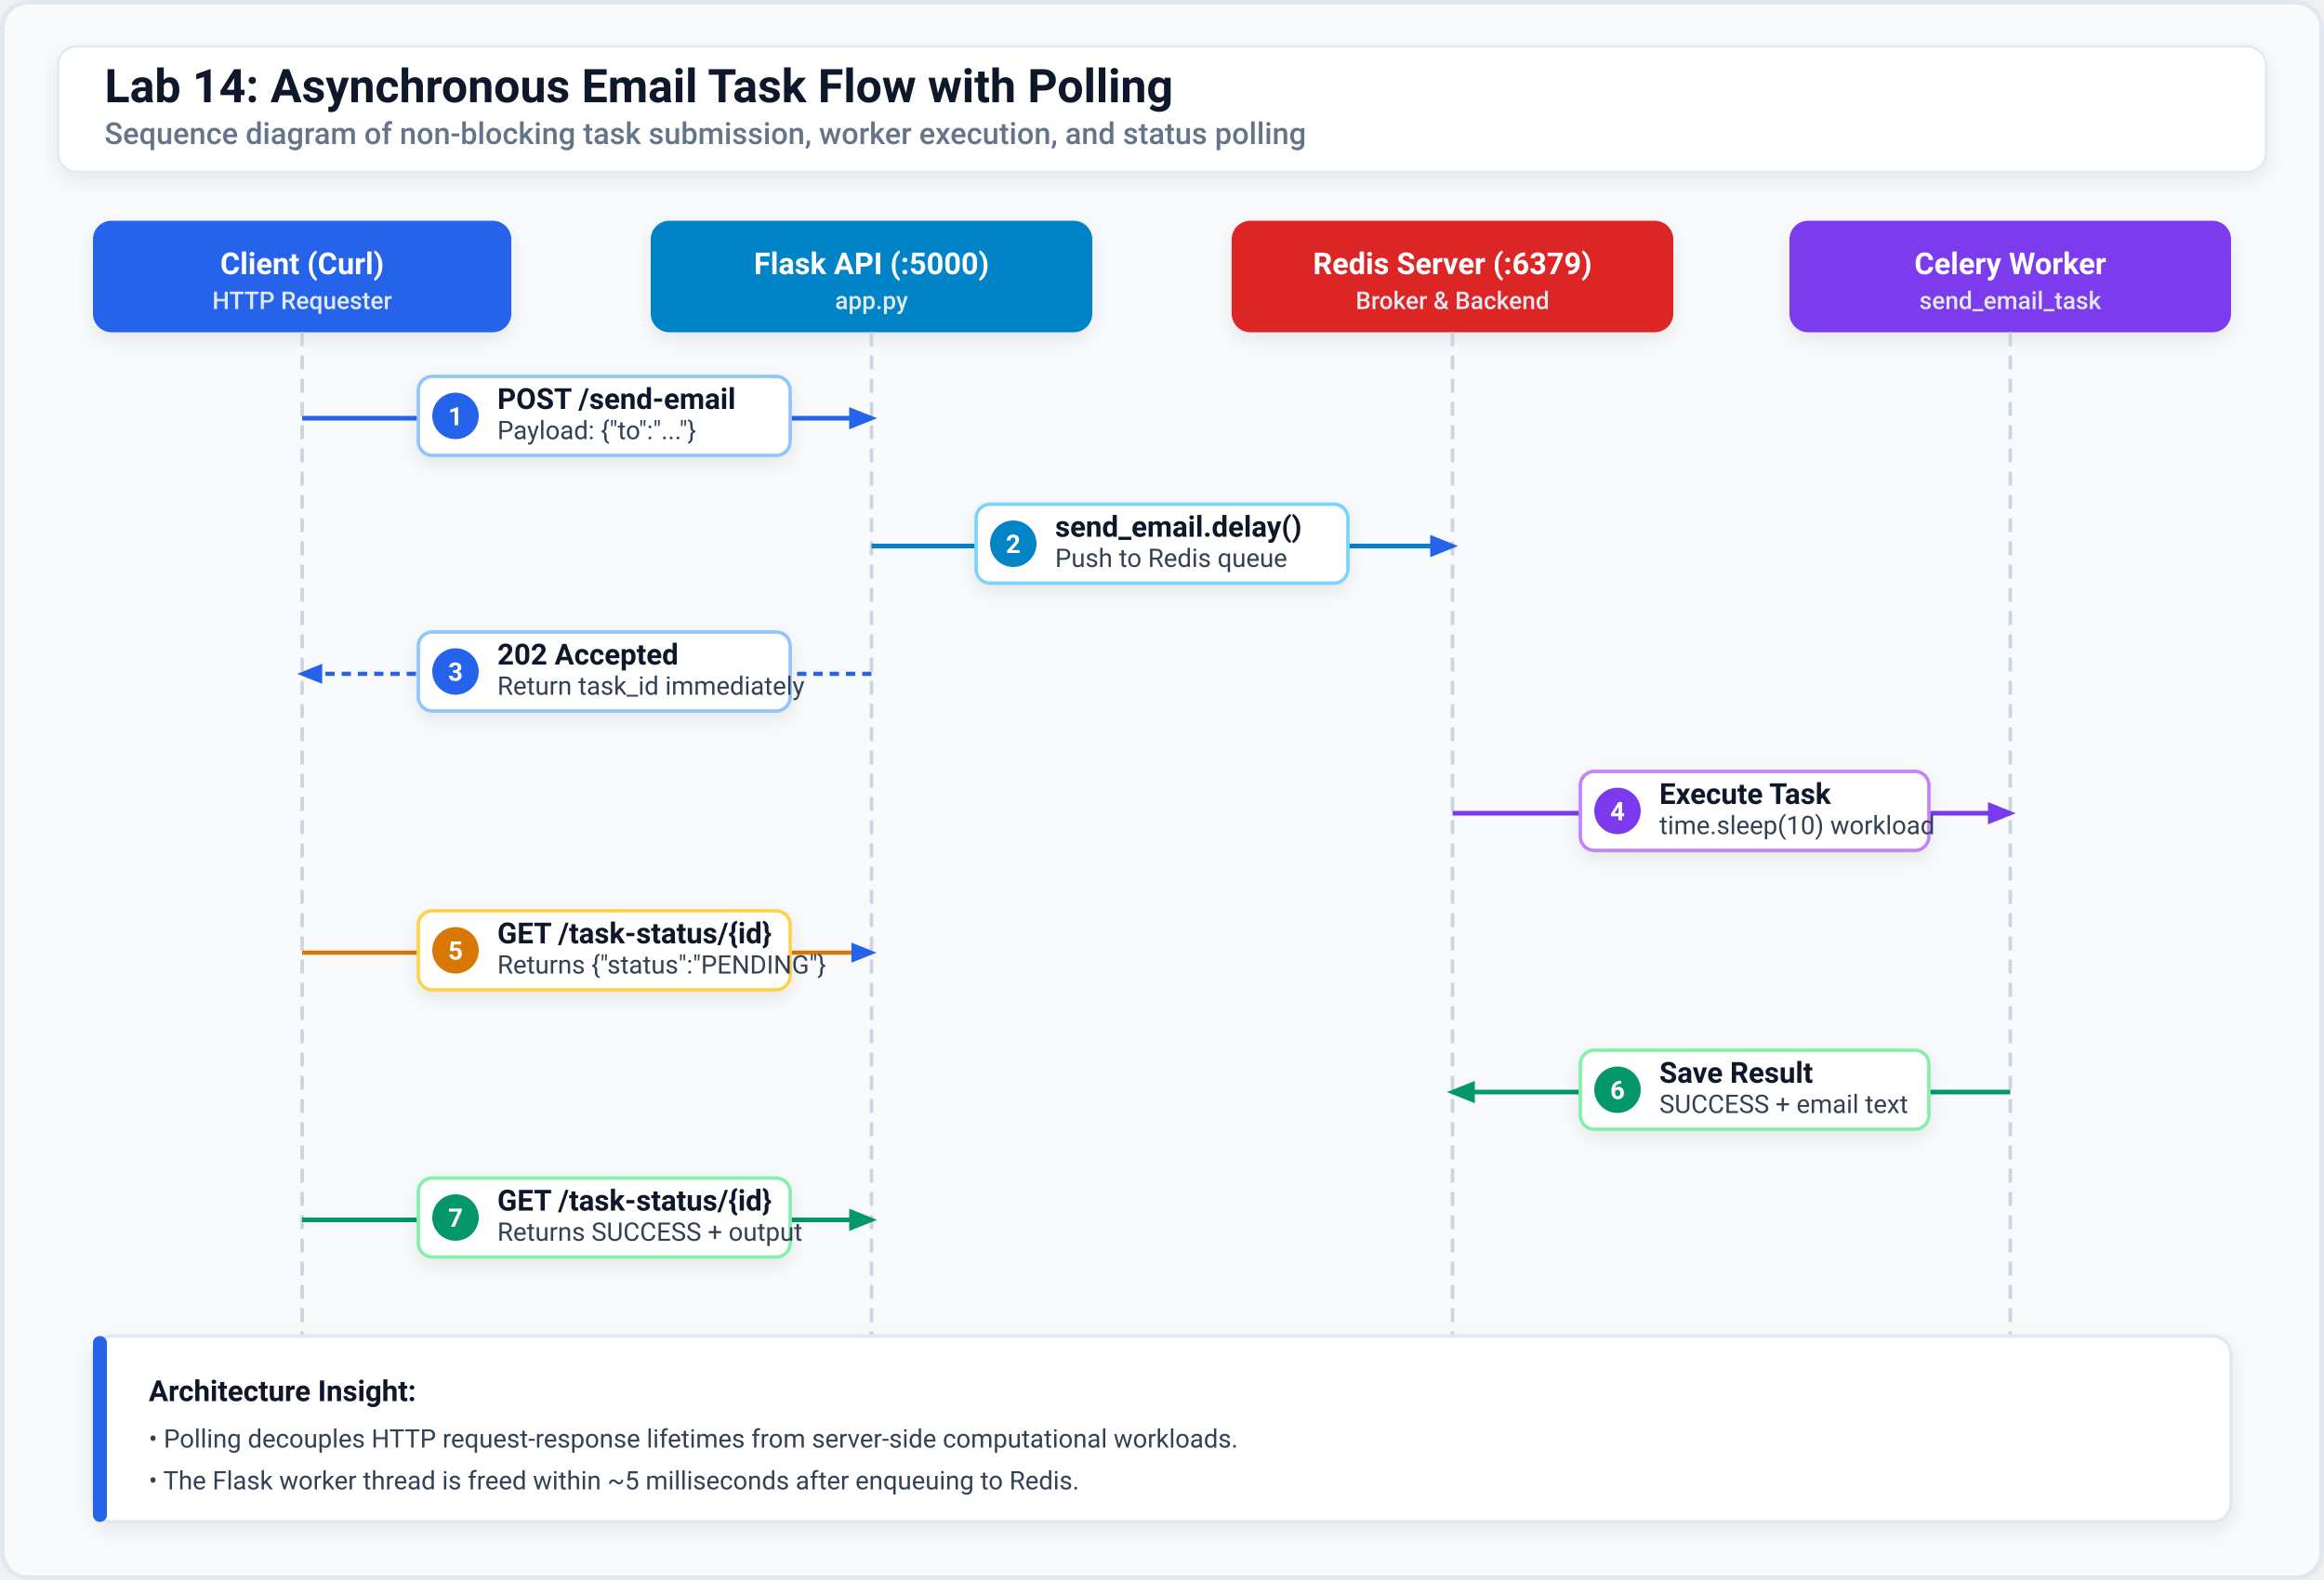
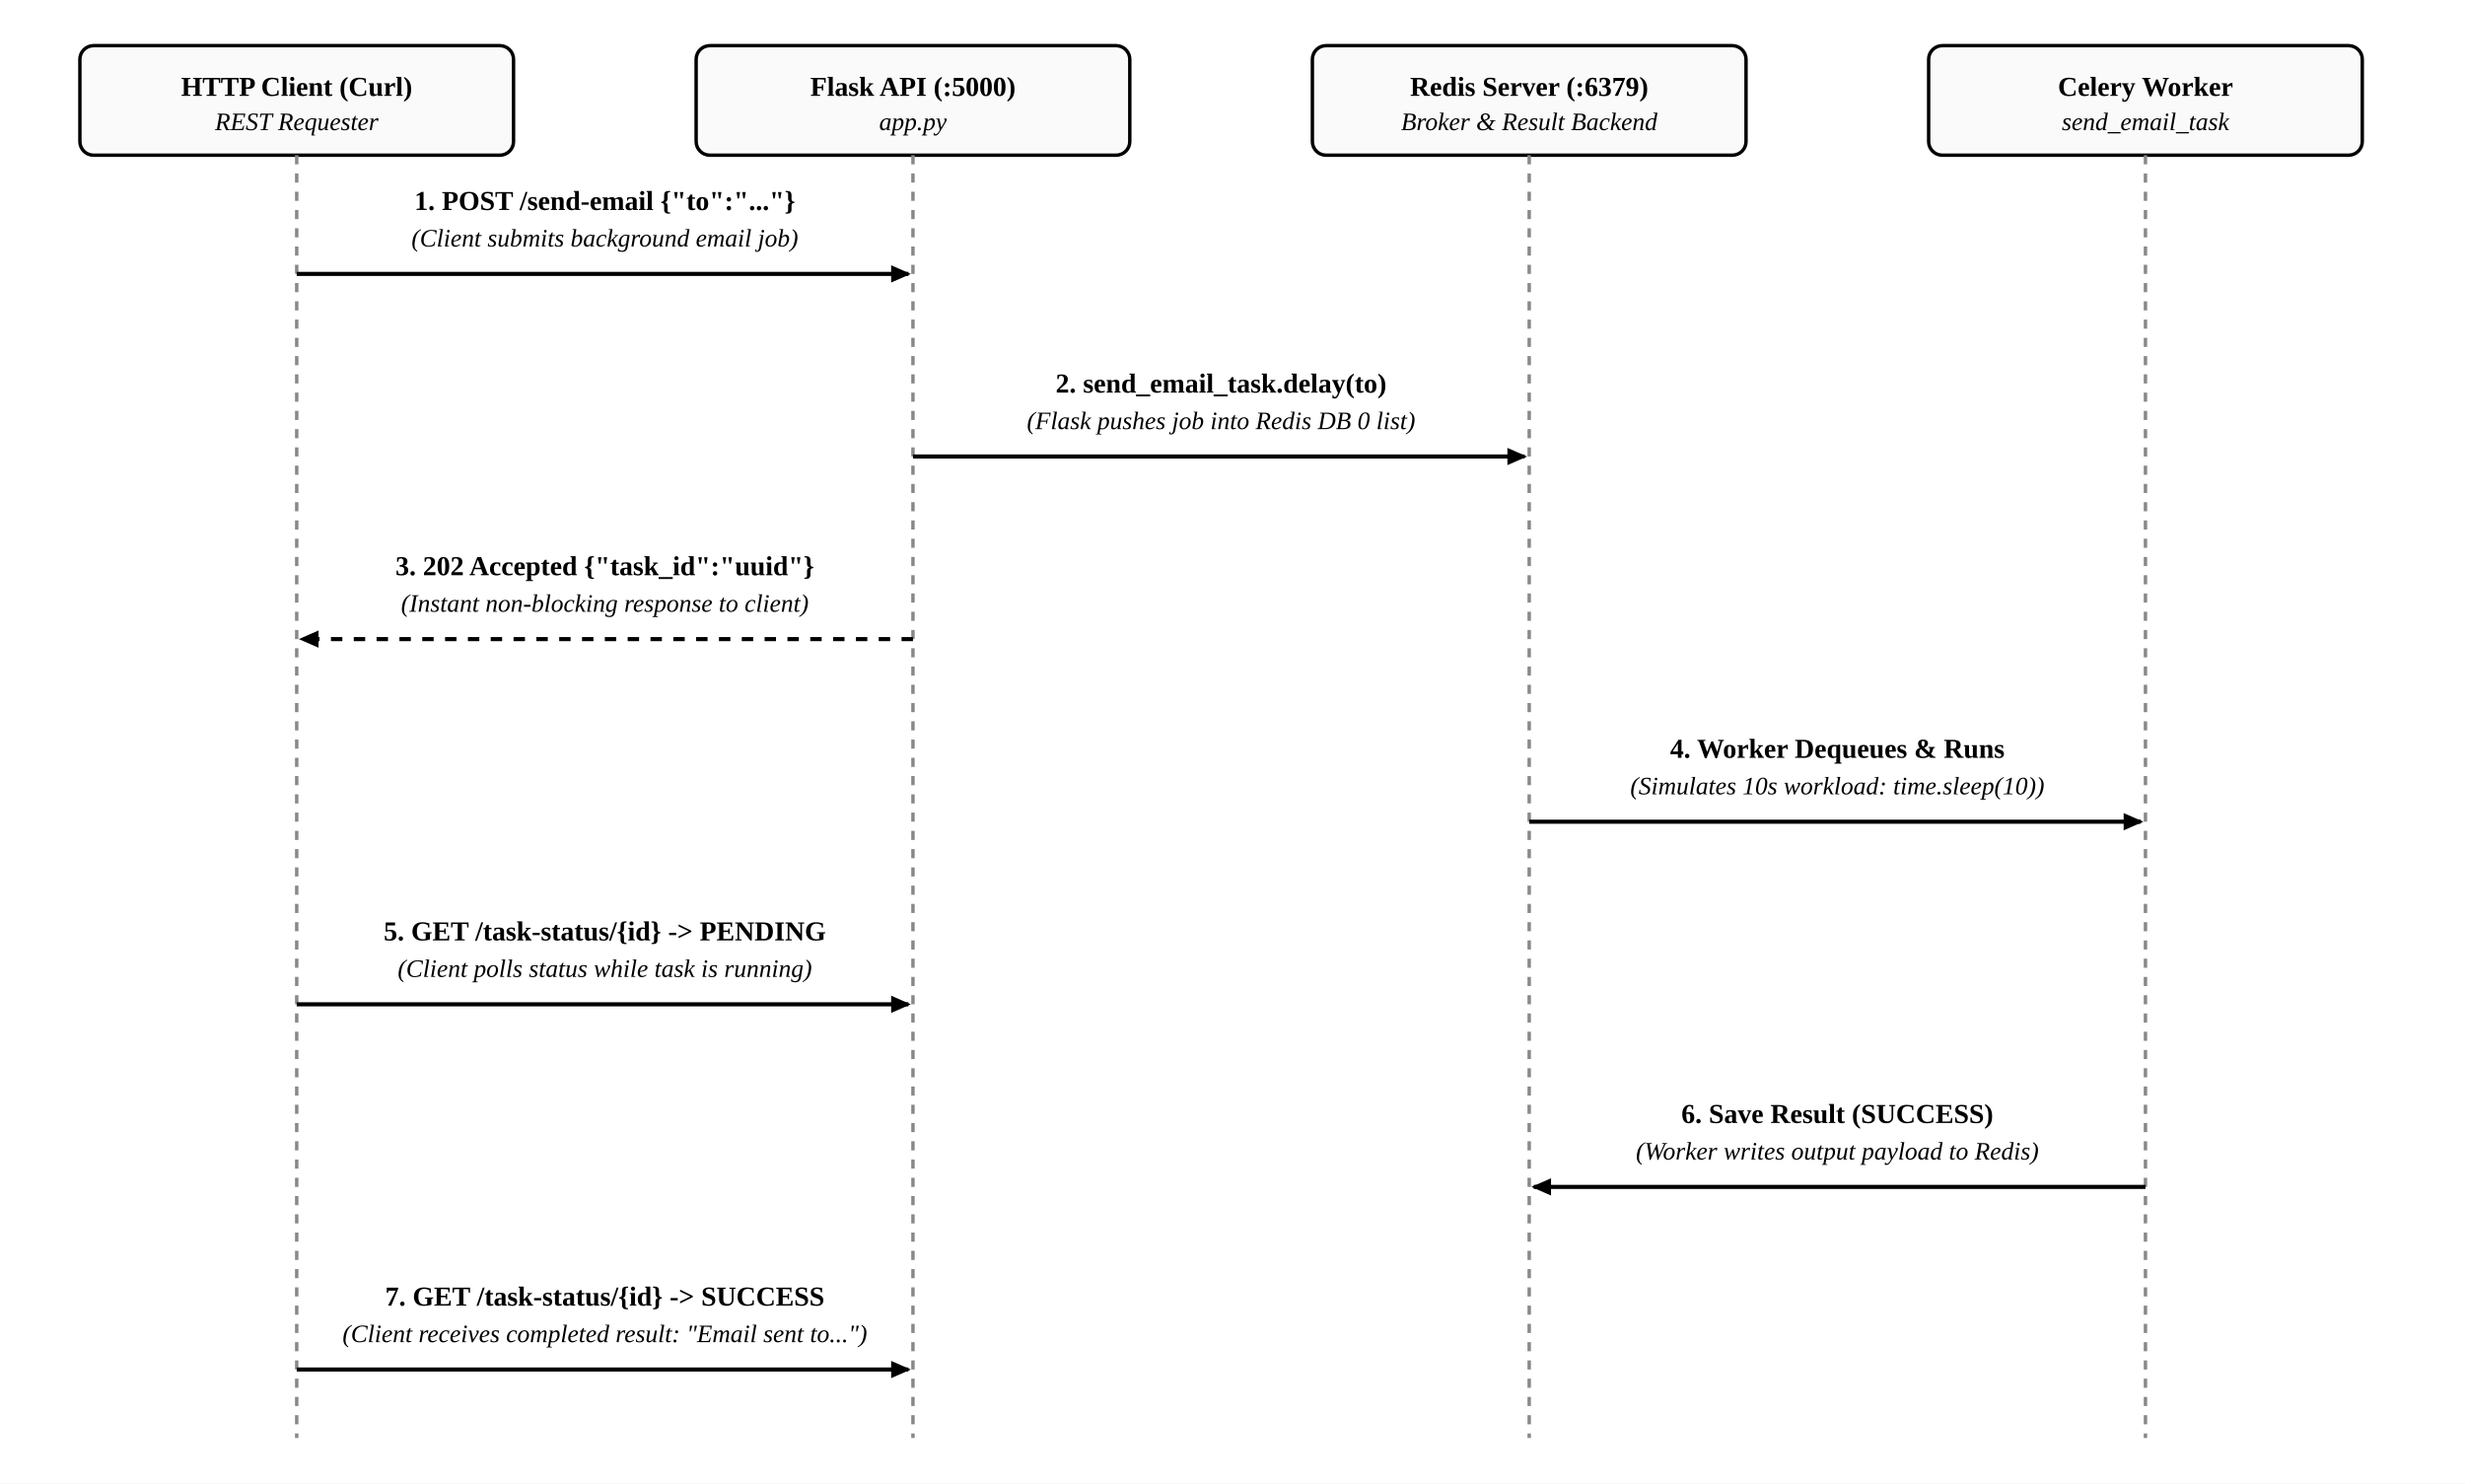
- <svg xmlns="http://www.w3.org/2000/svg" viewBox="0 0 1000 680" width="100%" height="100%">
+ <svg xmlns="http://www.w3.org/2000/svg" viewBox="0 0 1080 650" width="1080" height="650">
  <defs>
    <style>
-       .font-sans { font-family: -apple-system, BlinkMacSystemFont, "Segoe UI", Roboto, Helvetica, Arial, sans-serif; }
-       .title { font-size: 20px; font-weight: 700; fill: #0f172a; }
-       .subtitle { font-size: 13px; font-weight: 500; fill: #64748b; }
-       .actor-title { font-size: 13px; font-weight: 700; fill: #ffffff; }
-       .actor-sub { font-size: 10.5px; font-weight: 500; fill: #e2e8f0; }
-       .step-num { font-size: 11px; font-weight: 700; fill: #ffffff; }
-       .step-title { font-size: 12.5px; font-weight: 700; fill: #0f172a; }
-       .step-desc { font-size: 11px; font-weight: 400; fill: #334155; }
-       .lifeline { stroke: #cbd5e1; stroke-width: 1.5; stroke-dasharray: 6 4; }
+       text {
+         font-family: "Times New Roman", Times, "Liberation Serif", serif;
+         fill: #000000;
+       }
+       .title-text {
+         font-size: 15px;
+         font-weight: bold;
+         fill: #000000;
+       }
+       .subtitle-text {
+         font-size: 11px;
+         font-style: italic;
+         fill: #000000;
+       }
+       .section-heading {
+         font-size: 12px;
+         font-weight: bold;
+         fill: #000000;
+       }
+       .code-font {
+         font-family: "Times New Roman", Times, "Liberation Serif", serif;
+         font-size: 11px;
+         fill: #000000;
+       }
+       .body-text {
+         font-size: 11px;
+         fill: #000000;
+       }
+       .arrow-label {
+         font-size: 11px;
+         font-weight: bold;
+         fill: #000000;
+       }
+       .arrow-sub {
+         font-size: 10px;
+         font-style: italic;
+         fill: #000000;
+       }
+       .flow-step-title {
+         font-size: 12px;
+         font-weight: bold;
+         fill: #000000;
+       }
+       .flow-step-sub {
+         font-size: 11px;
+         font-style: italic;
+         fill: #000000;
+       }
    </style>
-     <filter id="shadow" x="-5%" y="-5%" width="110%" height="110%" filterUnits="userSpaceOnUse">
-       <feDropShadow dx="0" dy="3" stdDeviation="4" flood-color="#0f172a" flood-opacity="0.08" />
-     </filter>
-     <marker id="arr-blue" viewBox="0 0 10 10" refX="8" refY="5" markerWidth="6" markerHeight="6" orient="auto-start-reverse">
-       <path d="M 0 1 L 10 5 L 0 9 z" fill="#2563eb" />
-     </marker>
-     <marker id="arr-purple" viewBox="0 0 10 10" refX="8" refY="5" markerWidth="6" markerHeight="6" orient="auto-start-reverse">
-       <path d="M 0 1 L 10 5 L 0 9 z" fill="#7c3aed" />
-     </marker>
-     <marker id="arr-green" viewBox="0 0 10 10" refX="8" refY="5" markerWidth="6" markerHeight="6" orient="auto-start-reverse">
-       <path d="M 0 1 L 10 5 L 0 9 z" fill="#059669" />
+     <marker id="arr-black" viewBox="0 0 10 10" refX="7" refY="5" markerWidth="6" markerHeight="6" orient="auto-start-reverse">
+       <path d="M 0 1.5 L 8 5 L 0 8.5 z" fill="#000000" />
    </marker>
  </defs>
-   <rect width="1000" height="680" fill="#f8fafc" rx="12" />
-   <rect x="1" y="1" width="998" height="678" fill="none" stroke="#e2e8f0" stroke-width="2" rx="11" />
-   <rect x="25" y="20" width="950" height="54" rx="8" fill="#ffffff" stroke="#e2e8f0" stroke-width="1" filter="url(#shadow)" />
-   <text x="45" y="44" class="font-sans title">Lab 14: Asynchronous Email Task Flow with Polling</text>
-   <text x="45" y="62" class="font-sans subtitle">Sequence diagram of non-blocking task submission, worker execution, and status polling</text>
-   <g transform="translate(40, 95)">
-     <rect width="180" height="48" rx="8" fill="#2563eb" filter="url(#shadow)" />
-     <text x="90" y="23" text-anchor="middle" class="font-sans actor-title">Client (Curl)</text>
-     <text x="90" y="38" text-anchor="middle" class="font-sans actor-sub">HTTP Requester</text>
-     <line x1="90" y1="48" x2="90" y2="550" class="lifeline" />
-   </g>
-   <g transform="translate(280, 95)">
-     <rect width="190" height="48" rx="8" fill="#0284c7" filter="url(#shadow)" />
-     <text x="95" y="23" text-anchor="middle" class="font-sans actor-title">Flask API (:5000)</text>
-     <text x="95" y="38" text-anchor="middle" class="font-sans actor-sub">app.py</text>
-     <line x1="95" y1="48" x2="95" y2="550" class="lifeline" />
-   </g>
-   <g transform="translate(530, 95)">
-     <rect width="190" height="48" rx="8" fill="#dc2626" filter="url(#shadow)" />
-     <text x="95" y="23" text-anchor="middle" class="font-sans actor-title">Redis Server (:6379)</text>
-     <text x="95" y="38" text-anchor="middle" class="font-sans actor-sub">Broker &amp; Backend</text>
-     <line x1="95" y1="48" x2="95" y2="550" class="lifeline" />
-   </g>
-   <g transform="translate(770, 95)">
-     <rect width="190" height="48" rx="8" fill="#7c3aed" filter="url(#shadow)" />
-     <text x="95" y="23" text-anchor="middle" class="font-sans actor-title">Celery Worker</text>
-     <text x="95" y="38" text-anchor="middle" class="font-sans actor-sub">send_email_task</text>
-     <line x1="95" y1="48" x2="95" y2="550" class="lifeline" />
-   </g>
-   <g transform="translate(0, 160)">
-     <line x1="130" y1="20" x2="375" y2="20" stroke="#2563eb" stroke-width="2" marker-end="url(#arr-blue)" />
-     <rect x="180" y="2" width="160" height="34" rx="6" fill="#ffffff" stroke="#93c5fd" stroke-width="1.5" filter="url(#shadow)" />
-     <circle cx="196" cy="19" r="10" fill="#2563eb" />
-     <text x="196" y="23" text-anchor="middle" class="font-sans step-num">1</text>
-     <text x="214" y="16" class="font-sans step-title" fill="#1e40af">POST /send-email</text>
-     <text x="214" y="29" class="font-sans step-desc">Payload: {"to":"..."}</text>
-   </g>
-   <g transform="translate(0, 215)">
-     <line x1="375" y1="20" x2="625" y2="20" stroke="#0284c7" stroke-width="2" marker-end="url(#arr-blue)" />
-     <rect x="420" y="2" width="160" height="34" rx="6" fill="#ffffff" stroke="#7dd3fc" stroke-width="1.5" filter="url(#shadow)" />
-     <circle cx="436" cy="19" r="10" fill="#0284c7" />
-     <text x="436" y="23" text-anchor="middle" class="font-sans step-num">2</text>
-     <text x="454" y="16" class="font-sans step-title" fill="#0369a1">send_email.delay()</text>
-     <text x="454" y="29" class="font-sans step-desc">Push to Redis queue</text>
-   </g>
-   <g transform="translate(0, 270)">
-     <line x1="375" y1="20" x2="130" y2="20" stroke="#2563eb" stroke-width="1.8" stroke-dasharray="4 3" marker-end="url(#arr-blue)" />
-     <rect x="180" y="2" width="160" height="34" rx="6" fill="#ffffff" stroke="#93c5fd" stroke-width="1.5" filter="url(#shadow)" />
-     <circle cx="196" cy="19" r="10" fill="#2563eb" />
-     <text x="196" y="23" text-anchor="middle" class="font-sans step-num">3</text>
-     <text x="214" y="16" class="font-sans step-title" fill="#1e40af">202 Accepted</text>
-     <text x="214" y="29" class="font-sans step-desc">Return task_id immediately</text>
-   </g>
-   <g transform="translate(0, 330)">
-     <line x1="625" y1="20" x2="865" y2="20" stroke="#7c3aed" stroke-width="2" marker-end="url(#arr-purple)" />
-     <rect x="680" y="2" width="150" height="34" rx="6" fill="#ffffff" stroke="#c084fc" stroke-width="1.5" filter="url(#shadow)" />
-     <circle cx="696" cy="19" r="10" fill="#7c3aed" />
-     <text x="696" y="23" text-anchor="middle" class="font-sans step-num">4</text>
-     <text x="714" y="16" class="font-sans step-title" fill="#581c87">Execute Task</text>
-     <text x="714" y="29" class="font-sans step-desc">time.sleep(10) workload</text>
-   </g>
-   <g transform="translate(0, 390)">
-     <line x1="130" y1="20" x2="375" y2="20" stroke="#d97706" stroke-width="1.8" marker-end="url(#arr-blue)" />
-     <rect x="180" y="2" width="160" height="34" rx="6" fill="#ffffff" stroke="#fcd34d" stroke-width="1.5" filter="url(#shadow)" />
-     <circle cx="196" cy="19" r="10" fill="#d97706" />
-     <text x="196" y="23" text-anchor="middle" class="font-sans step-num">5</text>
-     <text x="214" y="16" class="font-sans step-title" fill="#92400e">GET /task-status/{id}</text>
-     <text x="214" y="29" class="font-sans step-desc">Returns {"status":"PENDING"}</text>
-   </g>
-   <g transform="translate(0, 450)">
-     <line x1="865" y1="20" x2="625" y2="20" stroke="#059669" stroke-width="2" marker-end="url(#arr-green)" />
-     <rect x="680" y="2" width="150" height="34" rx="6" fill="#ffffff" stroke="#86efac" stroke-width="1.5" filter="url(#shadow)" />
-     <circle cx="696" cy="19" r="10" fill="#059669" />
-     <text x="696" y="23" text-anchor="middle" class="font-sans step-num">6</text>
-     <text x="714" y="16" class="font-sans step-title" fill="#065f46">Save Result</text>
-     <text x="714" y="29" class="font-sans step-desc">SUCCESS + email text</text>
-   </g>
-   <g transform="translate(0, 505)">
-     <line x1="130" y1="20" x2="375" y2="20" stroke="#059669" stroke-width="2" marker-end="url(#arr-green)" />
-     <rect x="180" y="2" width="160" height="34" rx="6" fill="#ffffff" stroke="#86efac" stroke-width="1.5" filter="url(#shadow)" />
-     <circle cx="196" cy="19" r="10" fill="#059669" />
-     <text x="196" y="23" text-anchor="middle" class="font-sans step-num">7</text>
-     <text x="214" y="16" class="font-sans step-title" fill="#065f46">GET /task-status/{id}</text>
-     <text x="214" y="29" class="font-sans step-desc">Returns SUCCESS + output</text>
-   </g>
-   <g transform="translate(40, 575)">
-     <rect width="920" height="80" rx="8" fill="#ffffff" stroke="#e2e8f0" stroke-width="1.5" filter="url(#shadow)" />
-     <rect width="6" height="80" rx="3" fill="#2563eb" />
-     <text x="24" y="28" class="font-sans step-title">Architecture Insight:</text>
-     <text x="24" y="48" class="font-sans step-desc">• Polling decouples HTTP request-response lifetimes from server-side computational workloads.</text>
-     <text x="24" y="66" class="font-sans step-desc">• The Flask worker thread is freed within ~5 milliseconds after enqueuing to Redis.</text>
-   </g>
+   <rect width="100%" height="100%" fill="#ffffff" />
+   <rect x="35" y="20" width="190" height="48" rx="6" fill="#fafafa" stroke="#000000" stroke-width="1.5" />
+   <text x="130" y="42" text-anchor="middle" class="section-heading">HTTP Client (Curl)</text>
+   <text x="130" y="57" text-anchor="middle" class="subtitle-text">REST Requester</text>
+   <line x1="130" y1="68" x2="130" y2="630" stroke="#888888" stroke-width="1.5" stroke-dasharray="4,4" />
+   <rect x="305" y="20" width="190" height="48" rx="6" fill="#fafafa" stroke="#000000" stroke-width="1.5" />
+   <text x="400" y="42" text-anchor="middle" class="section-heading">Flask API (:5000)</text>
+   <text x="400" y="57" text-anchor="middle" class="subtitle-text">app.py</text>
+   <line x1="400" y1="68" x2="400" y2="630" stroke="#888888" stroke-width="1.5" stroke-dasharray="4,4" />
+   <rect x="575" y="20" width="190" height="48" rx="6" fill="#fafafa" stroke="#000000" stroke-width="1.5" />
+   <text x="670" y="42" text-anchor="middle" class="section-heading">Redis Server (:6379)</text>
+   <text x="670" y="57" text-anchor="middle" class="subtitle-text">Broker &amp; Result Backend</text>
+   <line x1="670" y1="68" x2="670" y2="630" stroke="#888888" stroke-width="1.5" stroke-dasharray="4,4" />
+   <rect x="845" y="20" width="190" height="48" rx="6" fill="#fafafa" stroke="#000000" stroke-width="1.5" />
+   <text x="940" y="42" text-anchor="middle" class="section-heading">Celery Worker</text>
+   <text x="940" y="57" text-anchor="middle" class="subtitle-text">send_email_task</text>
+   <line x1="940" y1="68" x2="940" y2="630" stroke="#888888" stroke-width="1.5" stroke-dasharray="4,4" />
+   <line x1="130" y1="120" x2="398" y2="120" stroke="#000000" stroke-width="1.8" marker-end="url(#arr-black)" />
+   <text x="265" y="92" text-anchor="middle" class="flow-step-title">1. POST /send-email {"to":"..."}</text>
+   <text x="265" y="108" text-anchor="middle" class="flow-step-sub">(Client submits background email job)</text>
+   <line x1="400" y1="200" x2="668" y2="200" stroke="#000000" stroke-width="1.8" marker-end="url(#arr-black)" />
+   <text x="535" y="172" text-anchor="middle" class="flow-step-title">2. send_email_task.delay(to)</text>
+   <text x="535" y="188" text-anchor="middle" class="flow-step-sub">(Flask pushes job into Redis DB 0 list)</text>
+   <line x1="400" y1="280" x2="132" y2="280" stroke="#000000" stroke-width="1.8" stroke-dasharray="5,5" marker-end="url(#arr-black)" />
+   <text x="265" y="252" text-anchor="middle" class="flow-step-title">3. 202 Accepted {"task_id":"uuid"}</text>
+   <text x="265" y="268" text-anchor="middle" class="flow-step-sub">(Instant non-blocking response to client)</text>
+   <line x1="670" y1="360" x2="938" y2="360" stroke="#000000" stroke-width="1.8" marker-end="url(#arr-black)" />
+   <text x="805" y="332" text-anchor="middle" class="flow-step-title">4. Worker Dequeues &amp; Runs</text>
+   <text x="805" y="348" text-anchor="middle" class="flow-step-sub">(Simulates 10s workload: time.sleep(10))</text>
+   <line x1="130" y1="440" x2="398" y2="440" stroke="#000000" stroke-width="1.8" marker-end="url(#arr-black)" />
+   <text x="265" y="412" text-anchor="middle" class="flow-step-title">5. GET /task-status/{id} -&gt; PENDING</text>
+   <text x="265" y="428" text-anchor="middle" class="flow-step-sub">(Client polls status while task is running)</text>
+   <line x1="940" y1="520" x2="672" y2="520" stroke="#000000" stroke-width="1.8" marker-end="url(#arr-black)" />
+   <text x="805" y="492" text-anchor="middle" class="flow-step-title">6. Save Result (SUCCESS)</text>
+   <text x="805" y="508" text-anchor="middle" class="flow-step-sub">(Worker writes output payload to Redis)</text>
+   <line x1="130" y1="600" x2="398" y2="600" stroke="#000000" stroke-width="1.8" marker-end="url(#arr-black)" />
+   <text x="265" y="572" text-anchor="middle" class="flow-step-title">7. GET /task-status/{id} -&gt; SUCCESS</text>
+   <text x="265" y="588" text-anchor="middle" class="flow-step-sub">(Client receives completed result: "Email sent to...")</text>
</svg>
